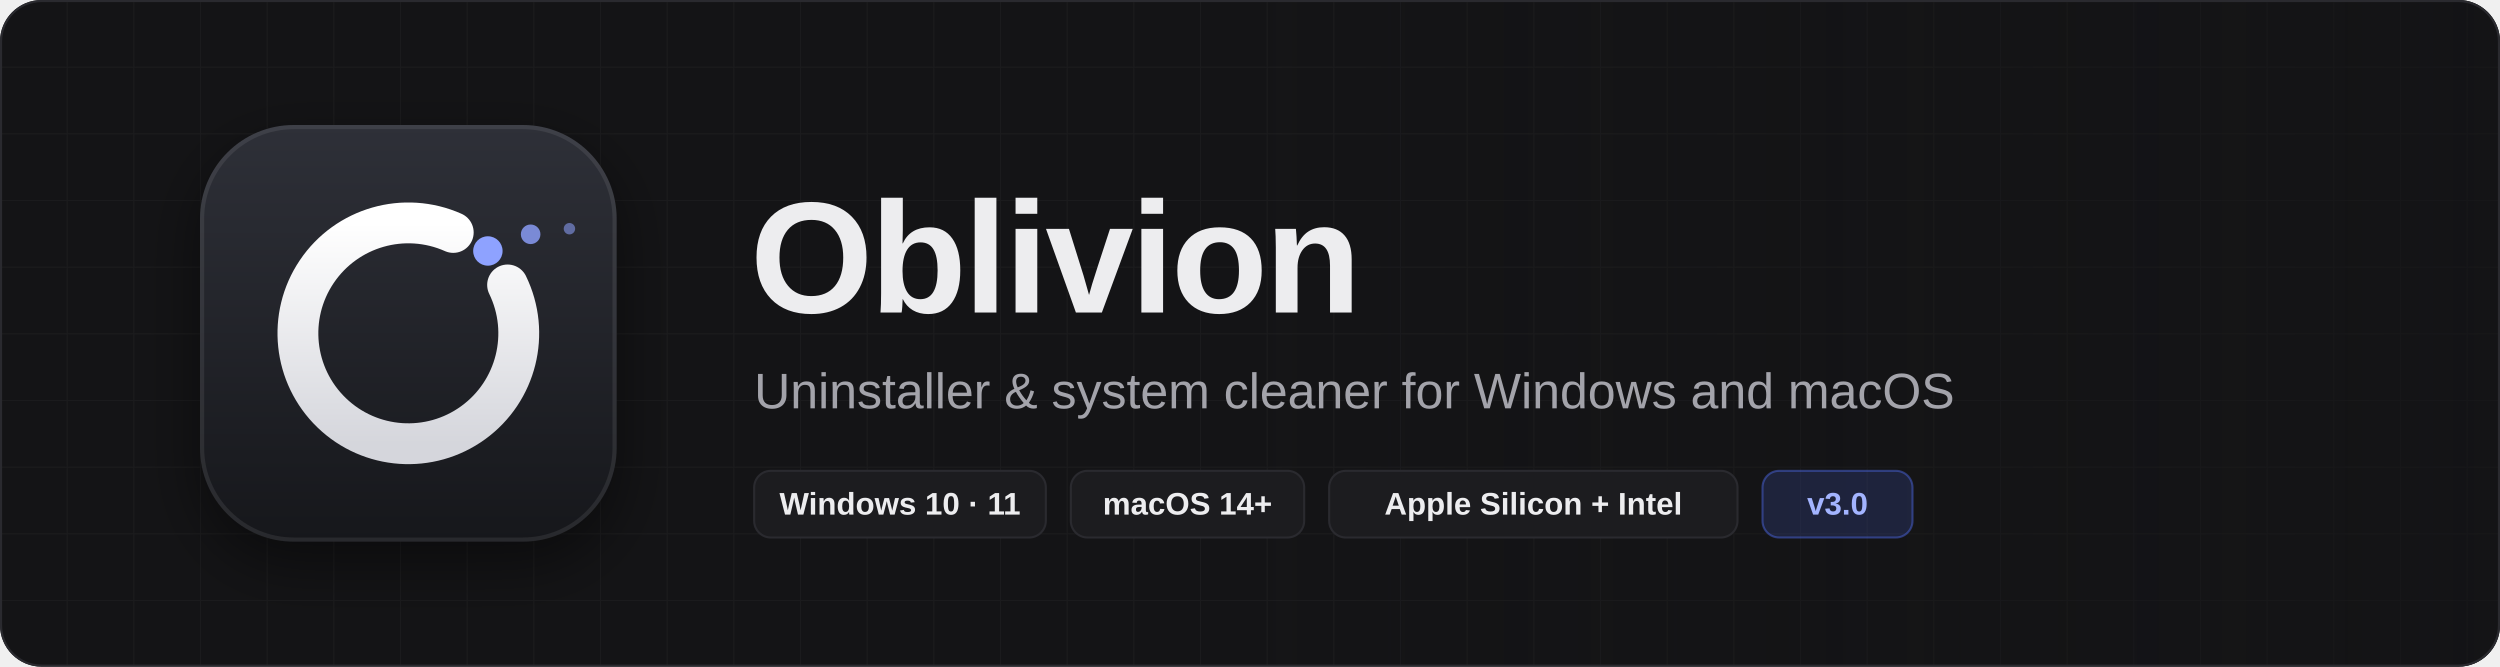
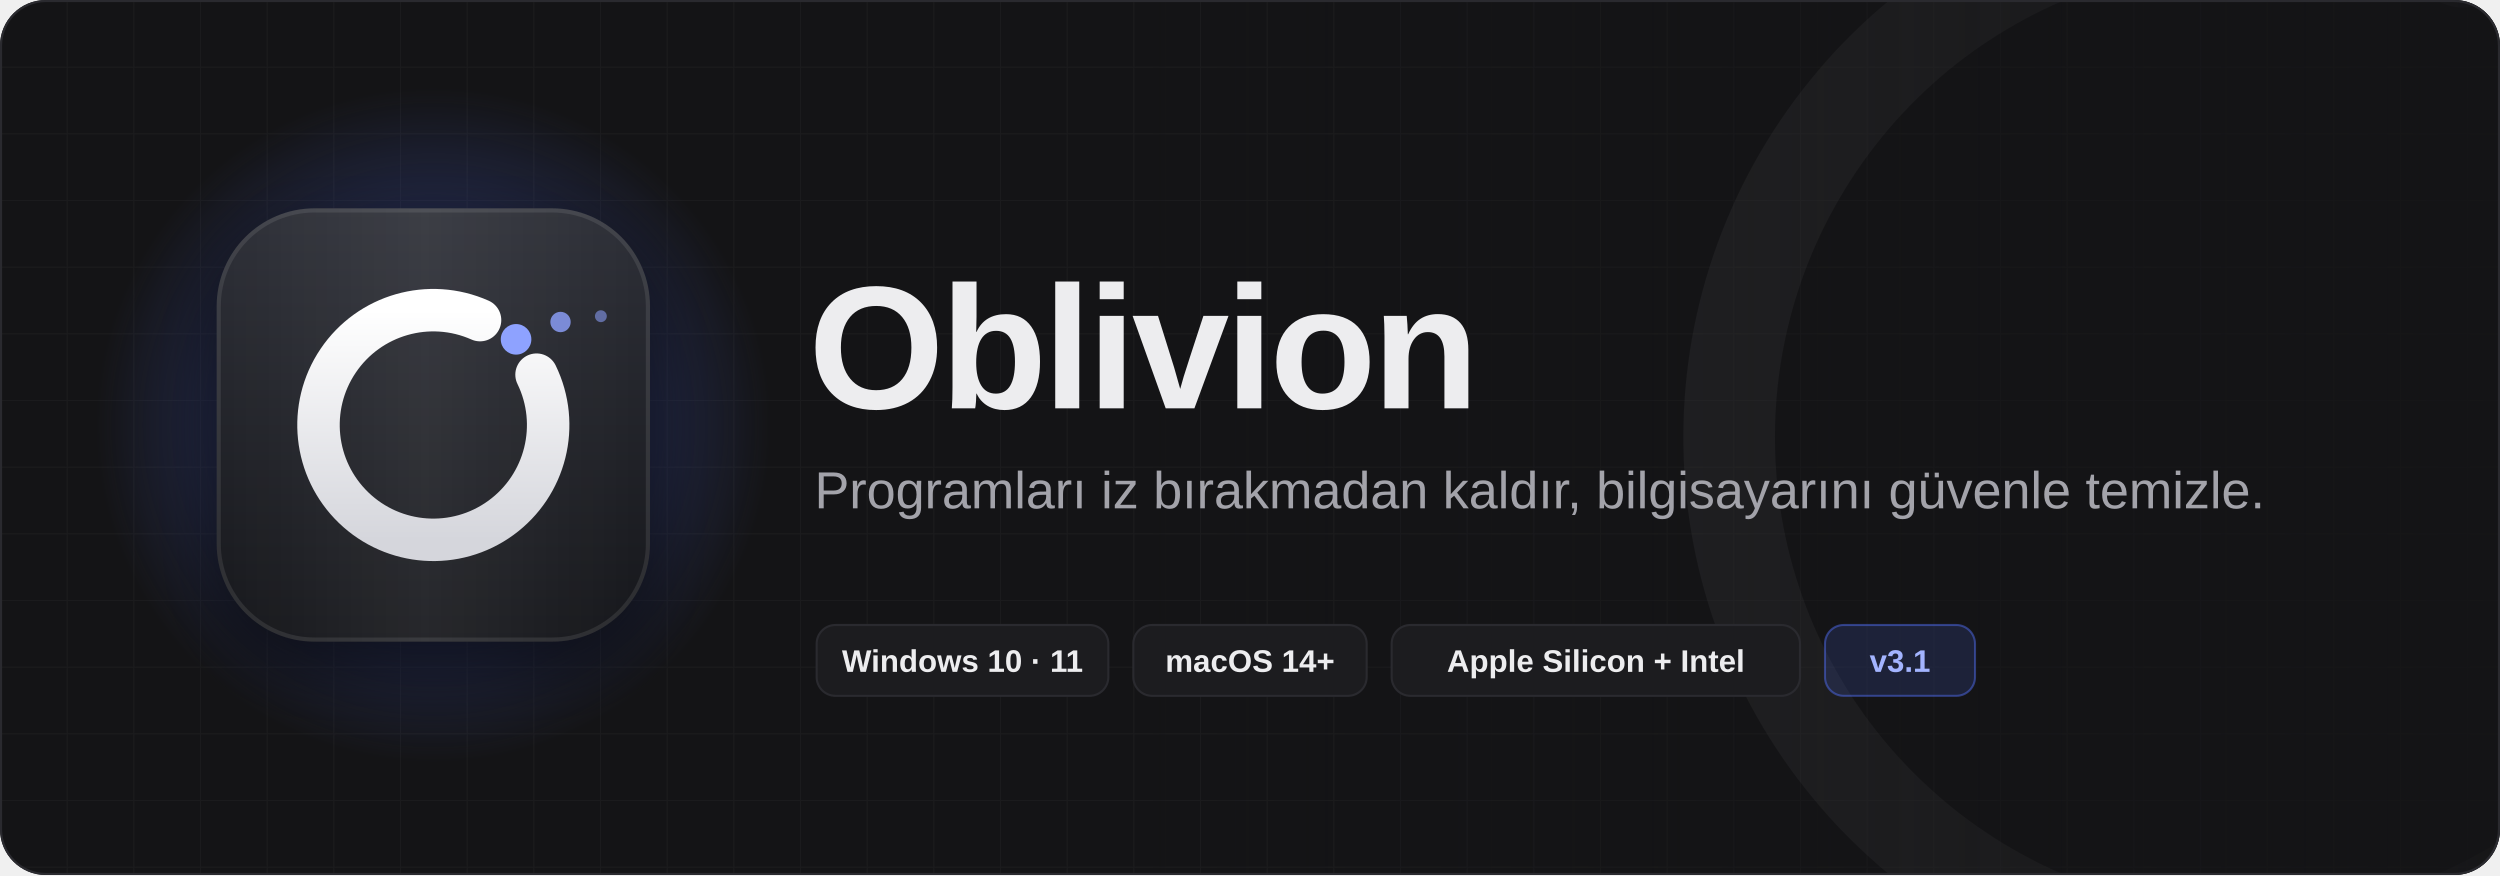
- <svg xmlns="http://www.w3.org/2000/svg" viewBox="0 0 1200 320" width="1200" height="320" role="img" aria-label="Oblivion — uninstaller and system cleaner for Windows and macOS">
+ <svg xmlns="http://www.w3.org/2000/svg" viewBox="0 0 1200 420" width="1200" height="420" role="img" aria-label="Oblivion — uninstaller and system cleaner for Windows and macOS">
  <defs>
    <linearGradient id="tile" x1="0" y1="0" x2="0" y2="1">
      <stop offset="0" stop-color="#2E3038" />
      <stop offset="1" stop-color="#16171B" />
    </linearGradient>
    <linearGradient id="ring" x1="0" y1="0" x2="0" y2="1">
      <stop offset="0" stop-color="#FFFFFF" />
      <stop offset="1" stop-color="#D5D6DC" />
    </linearGradient>
    <pattern id="grid" width="32" height="32" patternUnits="userSpaceOnUse">
      <path d="M32 0H0V32" fill="none" stroke="#FFFFFF" stroke-opacity="0.035" stroke-width="1" />
    </pattern>
+     <radialGradient id="glow" cx="0.5" cy="0.5" r="0.5">
+       <stop offset="0" stop-color="#4F6BED" stop-opacity="0.55" />
+       <stop offset="1" stop-color="#4F6BED" stop-opacity="0" />
+     </radialGradient>
    <linearGradient id="fade" x1="0" y1="0" x2="1" y2="0">
-       <stop offset="0" stop-color="#141416" stop-opacity="0" />
-       <stop offset="1" stop-color="#141416" stop-opacity="1" />
+       <stop offset="0.45" stop-color="#141416" stop-opacity="0" />
+       <stop offset="1" stop-color="#141416" stop-opacity="0.85" />
    </linearGradient>
+     <linearGradient id="sheen" x1="0" y1="0" x2="1" y2="0">
+       <stop offset="0" stop-color="#FFFFFF" stop-opacity="0" />
+       <stop offset="0.5" stop-color="#FFFFFF" stop-opacity="0.07" />
+       <stop offset="1" stop-color="#FFFFFF" stop-opacity="0" />
+     </linearGradient>
+     <clipPath id="card">
+       <rect width="1200" height="420" rx="22" />
+     </clipPath>
+     <clipPath id="tileclip">
+       <rect x="104" y="100.0" width="208" height="208" rx="47" />
+     </clipPath>
    <filter id="soft" x="-30%" y="-30%" width="160%" height="160%">
-       <feGaussianBlur stdDeviation="14" />
+       <feGaussianBlur stdDeviation="16" />
    </filter>
    <style>
-       .in1 { animation: rise .7s cubic-bezier(.2,.7,.2,1) both .05s; }
-       .in2 { animation: rise .7s cubic-bezier(.2,.7,.2,1) both .18s; }
-       .in3 { animation: rise .7s cubic-bezier(.2,.7,.2,1) both .30s; }
-       @keyframes rise { from { opacity: 0; transform: translateY(8px); } to { opacity: 1; transform: none; } }
-       @media (prefers-reduced-motion: reduce) { .in1, .in2, .in3 { animation: none; } }
      text { font-family: "Segoe UI Variable Display", "Segoe UI", -apple-system, BlinkMacSystemFont, "SF Pro Display", "Helvetica Neue", Arial, sans-serif; }
+       .rise1 { animation: rise .8s cubic-bezier(.2,.7,.2,1) both .05s; }
+       .rise2 { animation: rise .8s cubic-bezier(.2,.7,.2,1) both .2s; }
+       .rise3 { animation: rise .8s cubic-bezier(.2,.7,.2,1) both .35s; }
+       .breathe { animation: breathe 6s ease-in-out infinite; transform-origin: 208.0px 204.0px; }
+       .turn { animation: turn 90s linear infinite; transform-origin: 1080px 210px; }
+       .sheen { animation: sheen 7s ease-in-out infinite 1.5s; }
+       @keyframes rise { from { opacity: 0; transform: translateY(10px); } to { opacity: 1; transform: none; } }
+       @keyframes breathe { 0%, 100% { opacity: .35; transform: scale(1); } 50% { opacity: .6; transform: scale(1.06); } }
+       @keyframes turn { to { transform: rotate(360deg); } }
+       @keyframes sheen { 0% { transform: translateX(-260px); } 35%, 100% { transform: translateX(300px); } }
+       @media (prefers-reduced-motion: reduce) { .rise1, .rise2, .rise3, .breathe, .turn, .sheen { animation: none; } }
    </style>
  </defs>
-   <rect width="1200" height="320" rx="20" fill="#141416" />
-   <rect width="1200" height="320" rx="20" fill="url(#grid)" />
-   <rect x="600" width="600" height="320" rx="20" fill="url(#fade)" opacity="0.6" />
-   <rect x="0.5" y="0.5" width="1199" height="319" rx="19.5" fill="none" stroke="#2A2A2F" />
-   <g class="in1">
-     <rect x="96" y="70" width="200" height="200" rx="45" fill="#000" opacity="0.45" filter="url(#soft)" />
-     <rect x="96" y="60" width="200" height="200" rx="45" fill="url(#tile)" />
-     <rect x="97" y="61" width="198" height="198" rx="44" fill="none" stroke="#FFFFFF" stroke-opacity="0.08" stroke-width="2" />
-     <path d="M 243.64 136.77 A 53.0 53.0 0 1 1 217.56 111.58" fill="none" stroke="url(#ring)" stroke-width="19.6" stroke-linecap="round" />
-     <circle cx="234.18" cy="120.47" r="7.06" fill="#8EA2FF" fill-opacity="1.0" />
-     <circle cx="254.71" cy="112.46" r="4.70" fill="#8EA2FF" fill-opacity="0.8" />
-     <circle cx="273.33" cy="109.78" r="2.74" fill="#8EA2FF" fill-opacity="0.55" />
+   <g clip-path="url(#card)">
+     <rect width="1200" height="420" fill="#141416" />
+     <rect width="1200" height="420" fill="url(#grid)" />
+     <g class="turn" opacity="0.07">
+       <path d="M 1304.7 100.4 A 250 250 0 1 1 1181.7 -18.4" fill="none" stroke="#FFFFFF" stroke-width="44" stroke-linecap="round" />
+     </g>
+     <rect width="1200" height="420" fill="url(#fade)" />
  </g>
-   <g class="in2">
-     <text x="360" y="150" font-size="76" font-weight="600" letter-spacing="-1.5" fill="#EDEDEF">Oblivion</text>
-     <text x="362" y="196" font-size="24" font-weight="400" fill="#A3A3AA">Uninstaller &amp; system cleaner for Windows and macOS</text>
+   <rect x="0.5" y="0.5" width="1199" height="419" rx="21.5" fill="none" stroke="#2A2A2F" />
+   <g class="rise1">
+     <circle class="breathe" cx="208.0" cy="204.0" r="162" fill="url(#glow)" />
+     <rect x="104" y="112.0" width="208" height="208" rx="47" fill="#000" opacity="0.55" filter="url(#soft)" />
+     <rect x="104" y="100.0" width="208" height="208" rx="47" fill="url(#tile)" />
+     <rect x="105" y="101.0" width="206" height="206" rx="46" fill="none" stroke="#FFFFFF" stroke-opacity="0.09" stroke-width="2" />
+     <g clip-path="url(#tileclip)">
+       <rect class="sheen" x="104" y="100.0" width="200" height="208" fill="url(#sheen)" />
+     </g>
+     <path d="M 257.54 179.84 A 55.12 55.12 0 1 1 230.42 153.65" fill="none" stroke="url(#ring)" stroke-width="20.384" stroke-linecap="round" />
+     <circle cx="247.71" cy="162.88" r="7.34" fill="#8EA2FF" fill-opacity="1.0" />
+     <circle cx="269.05" cy="154.56" r="4.89" fill="#8EA2FF" fill-opacity="0.8" />
+     <circle cx="288.42" cy="151.78" r="2.85" fill="#8EA2FF" fill-opacity="0.55" />
+     <circle cx="247.7" cy="162.9" r="7.5" fill="#8EA2FF" opacity="0">
+       <animate attributeName="cx" values="247.7;288.0" dur="3.6s" begin="0s" repeatCount="indefinite" calcMode="spline" keySplines=".2 .6 .3 1" />
+       <animate attributeName="cy" values="162.9;108.7" dur="3.6s" begin="0s" repeatCount="indefinite" calcMode="spline" keySplines=".2 .6 .3 1" />
+       <animate attributeName="opacity" values="0;1;0" keyTimes="0;.15;1" dur="3.6s" begin="0s" repeatCount="indefinite" />
+       <animate attributeName="r" values="7.5;2.62" dur="3.6s" begin="0s" repeatCount="indefinite" />
+     </circle>
+     <circle cx="251.8" cy="167.3" r="5" fill="#8EA2FF" opacity="0">
+       <animate attributeName="cx" values="251.8;297.5" dur="3.6s" begin="1.2s" repeatCount="indefinite" calcMode="spline" keySplines=".2 .6 .3 1" />
+       <animate attributeName="cy" values="167.3;117.6" dur="3.6s" begin="1.2s" repeatCount="indefinite" calcMode="spline" keySplines=".2 .6 .3 1" />
+       <animate attributeName="opacity" values="0;1;0" keyTimes="0;.15;1" dur="3.6s" begin="1.2s" repeatCount="indefinite" />
+       <animate attributeName="r" values="5;1.75" dur="3.6s" begin="1.2s" repeatCount="indefinite" />
+     </circle>
+     <circle cx="255.4" cy="172.0" r="3.4" fill="#8EA2FF" opacity="0">
+       <animate attributeName="cx" values="255.4;306.0" dur="3.6s" begin="2.4s" repeatCount="indefinite" calcMode="spline" keySplines=".2 .6 .3 1" />
+       <animate attributeName="cy" values="172.0;127.4" dur="3.6s" begin="2.4s" repeatCount="indefinite" calcMode="spline" keySplines=".2 .6 .3 1" />
+       <animate attributeName="opacity" values="0;1;0" keyTimes="0;.15;1" dur="3.6s" begin="2.4s" repeatCount="indefinite" />
+       <animate attributeName="r" values="3.4;1.19" dur="3.6s" begin="2.4s" repeatCount="indefinite" />
+     </circle>
+     <circle cx="244.7" cy="160.2" r="2.6" fill="#8EA2FF" opacity="0">
+       <animate attributeName="cx" values="244.7;281.1" dur="4.8s" begin="0.6s" repeatCount="indefinite" calcMode="spline" keySplines=".2 .6 .3 1" />
+       <animate attributeName="cy" values="160.2;103.3" dur="4.8s" begin="0.6s" repeatCount="indefinite" calcMode="spline" keySplines=".2 .6 .3 1" />
+       <animate attributeName="opacity" values="0;1;0" keyTimes="0;.15;1" dur="4.8s" begin="0.6s" repeatCount="indefinite" />
+       <animate attributeName="r" values="2.6;0.91" dur="4.8s" begin="0.6s" repeatCount="indefinite" />
+     </circle>
+     <circle cx="257.5" cy="175.4" r="2.2" fill="#8EA2FF" opacity="0">
+       <animate attributeName="cx" values="257.5;311.2" dur="4.8s" begin="3.0s" repeatCount="indefinite" calcMode="spline" keySplines=".2 .6 .3 1" />
+       <animate attributeName="cy" values="175.4;134.4" dur="4.8s" begin="3.0s" repeatCount="indefinite" calcMode="spline" keySplines=".2 .6 .3 1" />
+       <animate attributeName="opacity" values="0;1;0" keyTimes="0;.15;1" dur="4.8s" begin="3.0s" repeatCount="indefinite" />
+       <animate attributeName="r" values="2.2;0.77" dur="4.8s" begin="3.0s" repeatCount="indefinite" />
+     </circle>
  </g>
-   <g class="in3" font-size="15" font-weight="600">
-     <rect x="362" y="226" width="140" height="32" rx="8" fill="#1C1C1F" stroke="#2A2A2F" />
-     <text x="432" y="247" text-anchor="middle" fill="#EDEDEF">Windows 10 · 11</text>
-     <rect x="514" y="226" width="112" height="32" rx="8" fill="#1C1C1F" stroke="#2A2A2F" />
-     <text x="570" y="247" text-anchor="middle" fill="#EDEDEF">macOS 14+</text>
-     <rect x="638" y="226" width="196" height="32" rx="8" fill="#1C1C1F" stroke="#2A2A2F" />
-     <text x="736" y="247" text-anchor="middle" fill="#EDEDEF">Apple Silicon + Intel</text>
-     <rect x="846" y="226" width="72" height="32" rx="8" fill="#4F6BED" fill-opacity="0.18" stroke="#4F6BED" stroke-opacity="0.45" />
-     <text x="882" y="247" text-anchor="middle" fill="#A3B4FF">v3.0</text>
+   <g class="rise2">
+     <text x="388" y="196" font-size="84" font-weight="600" letter-spacing="-2" fill="#EDEDEF">Oblivion</text>
+     <text x="391" y="244" font-size="25" fill="#A3A3AA">Programları iz bırakmadan kaldır, bilgisayarını güvenle temizle.</text>
+   </g>
+   <g class="rise3" font-size="15" font-weight="600">
+     <rect x="392" y="300" width="140" height="34" rx="9" fill="#1C1C1F" stroke="#2A2A2F" />
+     <text x="462.0" y="322.5" text-anchor="middle" fill="#EDEDEF">Windows 10 · 11</text>
+     <rect x="544" y="300" width="112" height="34" rx="9" fill="#1C1C1F" stroke="#2A2A2F" />
+     <text x="600.0" y="322.5" text-anchor="middle" fill="#EDEDEF">macOS 14+</text>
+     <rect x="668" y="300" width="196" height="34" rx="9" fill="#1C1C1F" stroke="#2A2A2F" />
+     <text x="766.0" y="322.5" text-anchor="middle" fill="#EDEDEF">Apple Silicon + Intel</text>
+     <rect x="876" y="300" width="72" height="34" rx="9" fill="#4F6BED" fill-opacity="0.16" stroke="#4F6BED" stroke-opacity="0.5" />
+     <text x="912.0" y="322.5" text-anchor="middle" fill="#A3B4FF">v3.1</text>
  </g>
</svg>
